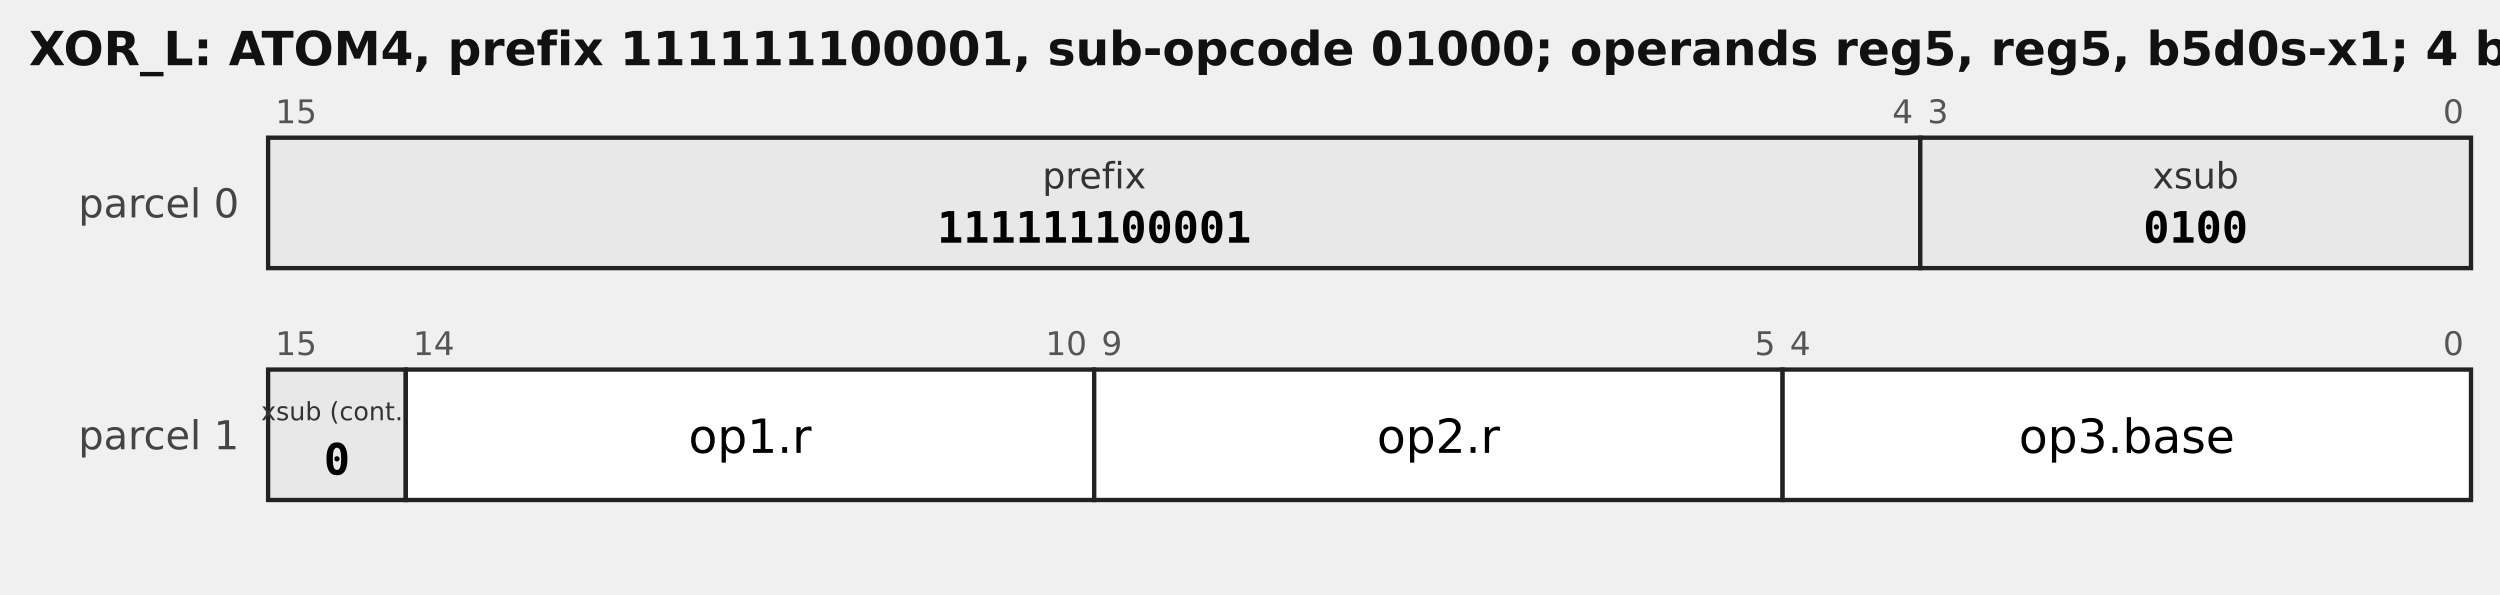
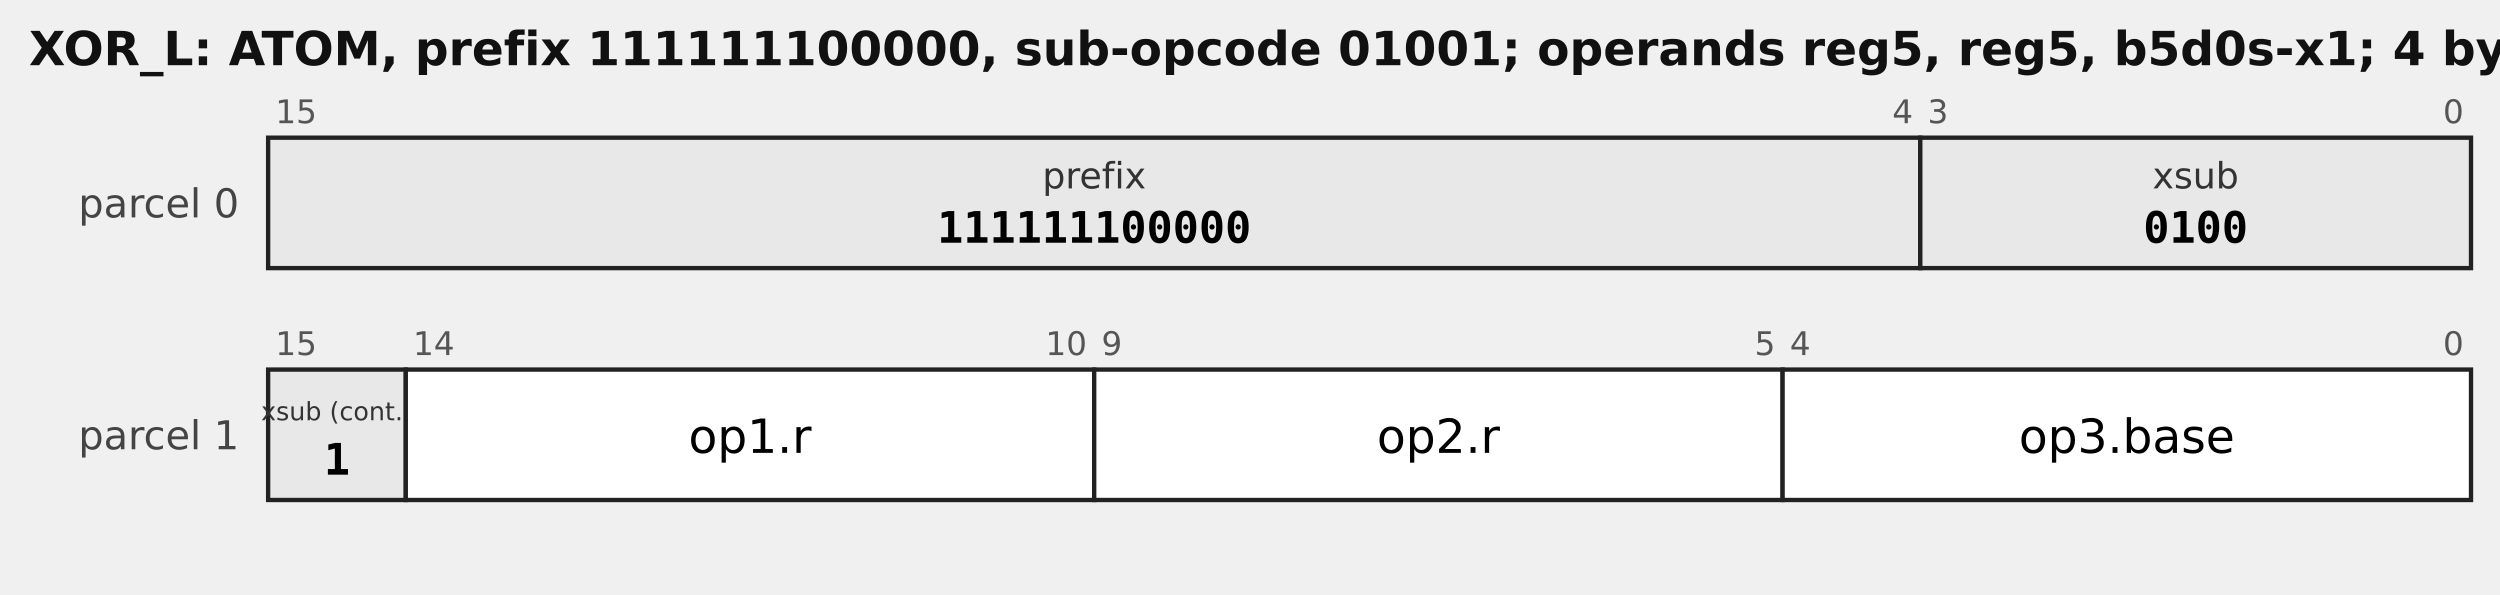
<svg xmlns="http://www.w3.org/2000/svg" width="690" height="164" viewBox="0 0 690 164" font-family="DejaVu Sans, sans-serif">
-   <text x="8" y="18" font-size="13" font-weight="bold" fill="#111">XOR_L: ATOM4, prefix 111111100001, sub-opcode 01000; operands reg5, reg5, b5d0s-x1; 4 bytes</text>
+   <text x="8" y="18" font-size="13" font-weight="bold" fill="#111">XOR_L: ATOM, prefix 111111100000, sub-opcode 01001; operands reg5, reg5, b5d0s-x1; 4 bytes</text>
  <text x="66" y="60" font-size="11" text-anchor="end" fill="#444">parcel 0</text>
  <rect x="74" y="38" width="456" height="36" fill="#e8e8e8" stroke="#222" stroke-width="1.2" />
  <text x="76" y="34" font-size="9" fill="#555" text-anchor="start">15</text>
  <text x="528" y="34" font-size="9" fill="#555" text-anchor="end">4</text>
  <text x="302.0" y="52" font-size="10.0" text-anchor="middle" font-family="DejaVu Sans, sans-serif" fill="#333">prefix</text>
-   <text x="302.0" y="67" font-size="12.0" text-anchor="middle" font-family="DejaVu Sans Mono, monospace" font-weight="bold">111111100001</text>
+   <text x="302.0" y="67" font-size="12.0" text-anchor="middle" font-family="DejaVu Sans Mono, monospace" font-weight="bold">111111100000</text>
  <rect x="530" y="38" width="152" height="36" fill="#e8e8e8" stroke="#222" stroke-width="1.2" />
  <text x="532" y="34" font-size="9" fill="#555" text-anchor="start">3</text>
  <text x="680" y="34" font-size="9" fill="#555" text-anchor="end">0</text>
  <text x="606.0" y="52" font-size="10.0" text-anchor="middle" font-family="DejaVu Sans, sans-serif" fill="#333">xsub</text>
  <text x="606.0" y="67" font-size="12.0" text-anchor="middle" font-family="DejaVu Sans Mono, monospace" font-weight="bold">0100</text>
  <text x="66" y="124" font-size="11" text-anchor="end" fill="#444">parcel 1</text>
  <rect x="74" y="102" width="38" height="36" fill="#e8e8e8" stroke="#222" stroke-width="1.2" />
  <text x="76" y="98" font-size="9" fill="#555" text-anchor="start">15</text>
  <text x="93.0" y="116" font-size="7.0" text-anchor="middle" font-family="DejaVu Sans, sans-serif" fill="#333">xsub (cont.)</text>
-   <text x="93.0" y="131" font-size="12.0" text-anchor="middle" font-family="DejaVu Sans Mono, monospace" font-weight="bold">0</text>
+   <text x="93.0" y="131" font-size="12.0" text-anchor="middle" font-family="DejaVu Sans Mono, monospace" font-weight="bold">1</text>
  <rect x="112" y="102" width="190" height="36" fill="#ffffff" stroke="#222" stroke-width="1.2" />
  <text x="114" y="98" font-size="9" fill="#555" text-anchor="start">14</text>
  <text x="300" y="98" font-size="9" fill="#555" text-anchor="end">10</text>
  <text x="207.0" y="125" font-size="13.0" text-anchor="middle" font-family="DejaVu Sans, sans-serif">op1.r</text>
  <rect x="302" y="102" width="190" height="36" fill="#ffffff" stroke="#222" stroke-width="1.2" />
  <text x="304" y="98" font-size="9" fill="#555" text-anchor="start">9</text>
  <text x="490" y="98" font-size="9" fill="#555" text-anchor="end">5</text>
  <text x="397.0" y="125" font-size="13.0" text-anchor="middle" font-family="DejaVu Sans, sans-serif">op2.r</text>
  <rect x="492" y="102" width="190" height="36" fill="#ffffff" stroke="#222" stroke-width="1.2" />
  <text x="494" y="98" font-size="9" fill="#555" text-anchor="start">4</text>
  <text x="680" y="98" font-size="9" fill="#555" text-anchor="end">0</text>
  <text x="587.0" y="125" font-size="13.0" text-anchor="middle" font-family="DejaVu Sans, sans-serif">op3.base</text>
</svg>
